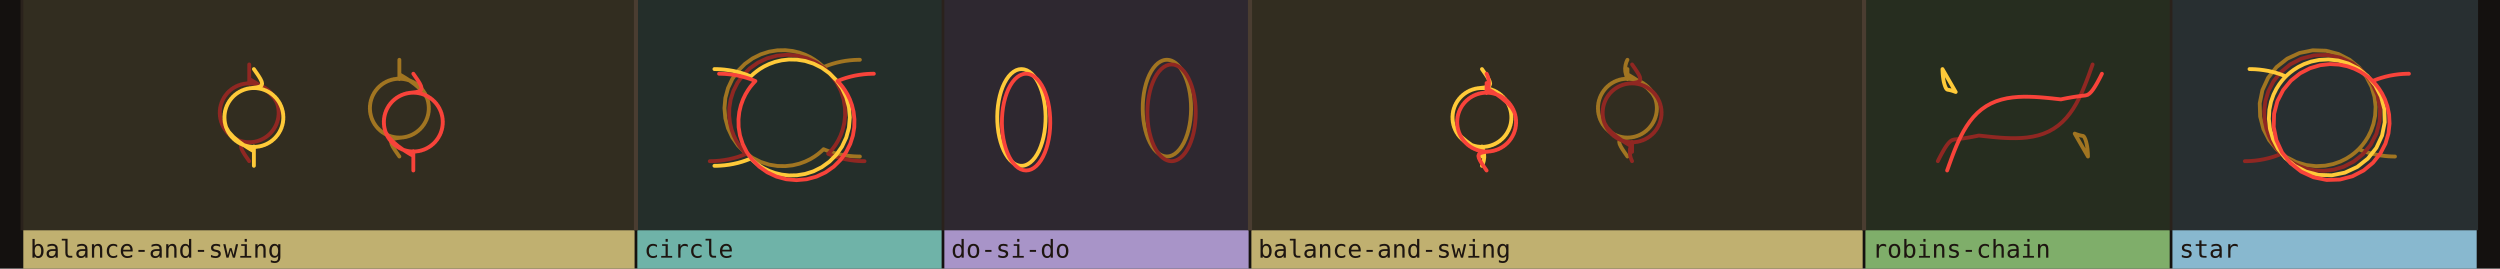
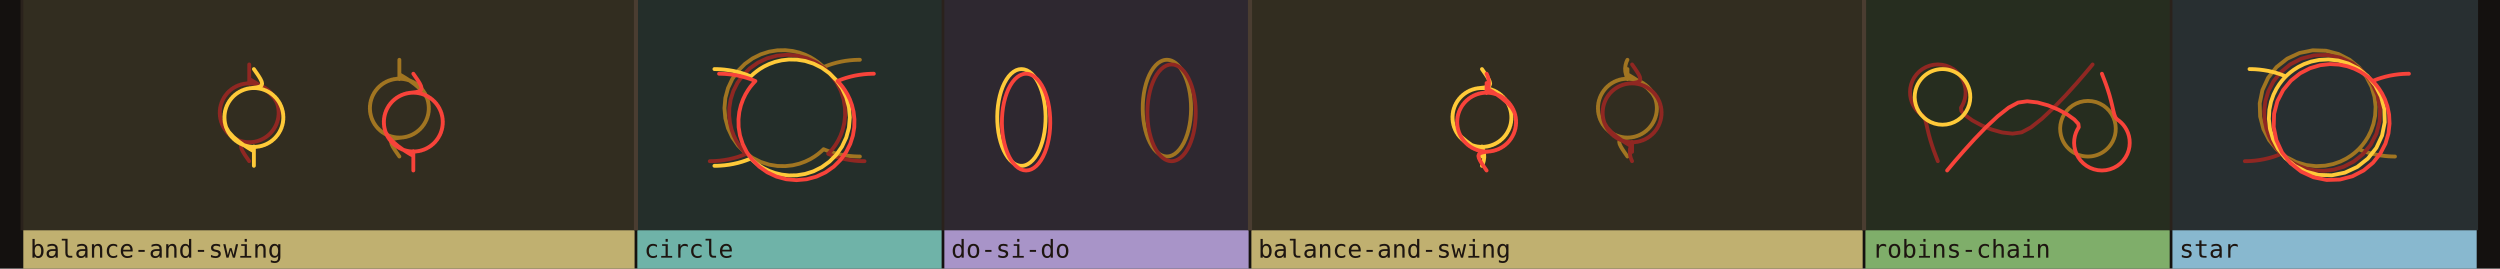
<svg xmlns="http://www.w3.org/2000/svg" viewBox="0 0 912 98" width="912" height="98" role="img">
  <rect width="912" height="98" fill="#14110f" />
  <svg x="8" y="0" width="224" height="84" viewBox="0 0 224 84">
    <rect width="224" height="84" fill="#c0b070" fill-opacity="0.18" />
    <path d="M137.69 21.81L137.69 22.12L137.69 22.92L137.69 24.01L137.69 25.22L137.69 26.33L137.69 27.19L137.69 27.91L137.69 28.48L137.69 28.81L137.69 28.87L137.69 28.87L137.69 28.87L137.69 28.87L137.69 28.84L137.69 28.52L137.69 27.95L137.69 27.25L137.69 26.48L137.69 25.8L137.69 25.33L137.69 25.2L137.69 25.2L137.69 25.2L137.69 25.2L137.69 25.2L137.69 25.2L137.69 25.2L137.69 25.2L137.69 25.5L137.69 26.15L137.69 26.81L137.69 27.1L137.96 27.26L138.7 27.69L139.88 28.4L141.42 29.4L143.24 30.72L145.15 32.34L146.83 34.16L147.86 35.93L148.3 37.66L148.45 39.64L148.23 41.65L147.64 43.58L146.69 45.36L145.43 46.94L143.89 48.25L142.14 49.26L140.23 49.92L138.23 50.21L136.21 50.12L134.25 49.66L132.4 48.84L130.74 47.68L129.33 46.24L128.21 44.56L127.42 42.7L126.99 40.73L126.94 38.71L127.27 36.71L127.97 34.82L129.01 33.08L130.35 31.57L131.95 30.34L133.75 29.43L135.7 28.87L137.71 28.69L139.72 28.88L141.66 29.44L143.46 30.36L145.05 31.6L146.39 33.12L147.42 34.85L148.11 36.75L148.43 38.75L148.38 40.77L147.94 42.74L147.15 44.6L146.02 46.28L144.6 47.71L142.94 48.86L141.09 49.67L139.12 50.13L137.1 50.21L135.1 49.91L133.19 49.24L131.44 48.23L129.91 46.91L128.66 45.33L127.72 43.54L127.13 41.6L126.92 39.6L127.08 37.58L127.62 35.63L128.51 33.82L129.72 32.2L131.22 30.84L132.94 29.79L134.83 29.07L136.82 28.72L138.84 28.75L140.82 29.15L142.69 29.92L144.38 31.02L145.84 32.42L147.01 34.06L147.85 35.9L148.34 37.86L148.45 39.88L148.18 41.88L147.54 43.8L146.55 45.56L145.26 47.11L143.69 48.39L141.92 49.36L140.06 49.96L138.3 50.21L136.76 50.4L135.6 50.69L134.91 51.13L134.69 51.76L134.86 52.58L135.32 53.55L135.95 54.57L136.6 55.54L137.17 56.36L137.55 56.9L137.69 57.1" fill="none" stroke="#a17521" stroke-width="1.4" stroke-linecap="round" stroke-linejoin="round" />
    <path d="M82.92 23.51L82.92 23.82L82.92 24.61L82.92 25.71L82.92 26.91L82.92 28.03L82.92 28.89L82.92 29.61L82.92 30.17L82.92 30.51L82.92 30.56L82.92 30.56L82.92 30.56L82.92 30.56L82.92 30.53L82.92 30.22L82.92 29.65L82.92 28.95L82.92 28.18L82.92 27.49L82.92 27.03L82.92 26.9L82.92 26.9L82.92 26.9L82.92 26.9L82.92 26.9L82.92 26.9L82.92 26.9L82.92 26.9L82.92 27.2L82.92 27.85L82.92 28.5L82.92 28.8L83.19 28.95L83.94 29.39L85.11 30.1L86.66 31.1L88.48 32.41L90.38 34.03L92.06 35.86L93.09 37.62L93.54 39.36L93.69 41.33L93.46 43.34L92.87 45.27L91.92 47.06L90.66 48.64L89.13 49.95L87.37 50.96L85.46 51.62L83.47 51.91L81.45 51.82L79.48 51.36L77.63 50.53L75.97 49.38L74.56 47.94L73.44 46.26L72.65 44.4L72.23 42.42L72.18 40.4L72.51 38.41L73.2 36.51L74.24 34.78L75.58 33.27L77.18 32.04L78.99 31.13L80.93 30.57L82.94 30.38L84.95 30.58L86.89 31.14L88.69 32.06L90.29 33.3L91.63 34.81L92.66 36.55L93.34 38.45L93.67 40.44L93.61 42.46L93.18 44.44L92.38 46.3L91.25 47.97L89.83 49.41L88.17 50.55L86.32 51.37L84.35 51.83L82.33 51.9L80.33 51.61L78.43 50.94L76.68 49.93L75.15 48.61L73.89 47.02L72.95 45.23L72.37 43.3L72.15 41.29L72.31 39.28L72.85 37.33L73.74 35.52L74.96 33.9L76.45 32.54L78.17 31.49L80.06 30.77L82.05 30.42L84.07 30.44L86.05 30.85L87.92 31.61L89.61 32.72L91.07 34.12L92.24 35.76L93.09 37.6L93.57 39.56L93.68 41.58L93.41 43.58L92.77 45.5L91.79 47.26L90.49 48.81L88.93 50.09L87.15 51.05L85.29 51.66L83.54 51.91L81.99 52.1L80.83 52.38L80.14 52.82L79.92 53.46L80.1 54.28L80.56 55.24L81.18 56.27L81.83 57.24L82.4 58.05L82.78 58.6L82.92 58.8" fill="none" stroke="#902722" stroke-width="1.4" stroke-linecap="round" stroke-linejoin="round" />
    <path d="M84.62 60.49L84.62 60.18L84.62 59.39L84.62 58.29L84.62 57.09L84.62 55.97L84.62 55.11L84.62 54.39L84.62 53.83L84.62 53.49L84.62 53.44L84.62 53.44L84.62 53.44L84.62 53.44L84.62 53.47L84.62 53.78L84.62 54.35L84.62 55.05L84.62 55.82L84.62 56.51L84.62 56.97L84.62 57.1L84.62 57.1L84.62 57.1L84.62 57.1L84.62 57.1L84.62 57.1L84.62 57.1L84.62 57.1L84.62 56.8L84.62 56.15L84.62 55.5L84.62 55.2L84.35 55.05L83.6 54.61L82.42 53.9L80.88 52.9L79.06 51.59L77.16 49.97L75.48 48.14L74.44 46.38L74 44.64L73.85 42.67L74.07 40.66L74.67 38.73L75.61 36.94L76.87 35.36L78.41 34.05L80.16 33.04L82.07 32.38L84.07 32.09L86.09 32.18L88.06 32.64L89.9 33.47L91.56 34.62L92.98 36.06L94.1 37.74L94.88 39.6L95.31 41.58L95.36 43.6L95.03 45.59L94.34 47.49L93.3 49.22L91.95 50.73L90.35 51.96L88.55 52.87L86.61 53.43L84.6 53.62L82.58 53.42L80.64 52.86L78.85 51.94L77.25 50.7L75.91 49.19L74.88 47.45L74.19 45.55L73.87 43.56L73.93 41.54L74.36 39.56L75.16 37.7L76.28 36.03L77.7 34.59L79.37 33.45L81.22 32.63L83.19 32.17L85.2 32.1L87.2 32.39L89.11 33.06L90.86 34.07L92.39 35.39L93.64 36.98L94.58 38.77L95.17 40.7L95.38 42.71L95.22 44.72L94.69 46.67L93.79 48.48L92.58 50.1L91.09 51.46L89.36 52.51L87.47 53.23L85.49 53.58L83.46 53.56L81.49 53.15L79.62 52.39L77.92 51.28L76.46 49.88L75.29 48.24L74.45 46.4L73.97 44.44L73.86 42.42L74.12 40.42L74.76 38.5L75.75 36.74L77.05 35.19L78.61 33.91L80.38 32.95L82.25 32.34L84 32.09L85.54 31.9L86.7 31.62L87.39 31.18L87.62 30.54L87.44 29.72L86.98 28.76L86.36 27.73L85.7 26.76L85.14 25.95L84.76 25.4L84.62 25.2" fill="none" stroke="#ffca39" stroke-width="1.4" stroke-linecap="round" stroke-linejoin="round" />
    <path d="M142.78 62.19L142.78 61.88L142.78 61.08L142.78 59.99L142.78 58.78L142.78 57.67L142.78 56.81L142.78 56.09L142.78 55.52L142.78 55.19L142.78 55.13L142.78 55.13L142.78 55.13L142.78 55.13L142.78 55.16L142.78 55.48L142.78 56.05L142.78 56.75L142.78 57.52L142.78 58.2L142.78 58.67L142.78 58.8L142.78 58.8L142.78 58.8L142.78 58.8L142.78 58.8L142.78 58.8L142.78 58.8L142.78 58.8L142.78 58.5L142.78 57.85L142.78 57.19L142.78 56.9L142.51 56.74L141.76 56.31L140.59 55.6L139.04 54.6L137.22 53.28L135.32 51.66L133.64 49.84L132.6 48.07L132.16 46.34L132.01 44.36L132.23 42.35L132.83 40.42L133.77 38.64L135.04 37.06L136.57 35.75L138.32 34.74L140.23 34.08L142.23 33.79L144.25 33.88L146.22 34.34L148.06 35.16L149.72 36.32L151.14 37.76L152.26 39.44L153.05 41.3L153.47 43.27L153.52 45.29L153.19 47.29L152.5 49.18L151.46 50.92L150.12 52.43L148.51 53.66L146.71 54.57L144.77 55.13L142.76 55.31L140.75 55.12L138.81 54.56L137.01 53.64L135.41 52.4L134.07 50.88L133.04 49.15L132.35 47.25L132.03 45.25L132.09 43.23L132.52 41.26L133.32 39.4L134.44 37.72L135.86 36.29L137.53 35.14L139.38 34.33L141.35 33.87L143.36 33.79L145.36 34.09L147.27 34.76L149.02 35.77L150.55 37.09L151.8 38.67L152.74 40.46L153.33 42.4L153.55 44.4L153.38 46.42L152.85 48.37L151.95 50.18L150.74 51.8L149.25 53.16L147.52 54.21L145.64 54.93L143.65 55.28L141.63 55.25L139.65 54.85L137.78 54.08L136.08 52.98L134.62 51.58L133.45 49.94L132.61 48.1L132.13 46.14L132.02 44.12L132.29 42.12L132.92 40.2L133.91 38.44L135.21 36.89L136.77 35.61L138.54 34.64L140.41 34.04L142.16 33.79L143.7 33.6L144.86 33.31L145.55 32.87L145.78 32.24L145.6 31.42L145.14 30.45L144.52 29.43L143.86 28.46L143.3 27.64L142.92 27.1L142.78 26.9" fill="none" stroke="#f8433a" stroke-width="1.4" stroke-linecap="round" stroke-linejoin="round" />
  </svg>
  <path d="M8 0L8 84" stroke="#2a221c" stroke-width="1" fill="none" />
  <svg x="8" y="84" width="224" height="14" viewBox="0 0 224 14">
    <rect x="0.5" width="223" height="14" fill="#c0b070" />
    <text x="3" y="10" fill="#1d1510" font-size="9" font-family="ui-monospace, Menlo, monospace">balance-and-swing</text>
  </svg>
  <svg x="232" y="0" width="112" height="84" viewBox="0 0 112 84">
    <rect width="112" height="84" fill="#6fb3a8" fill-opacity="0.18" />
    <path d="M81.69 57.1L81.41 57.1L80.63 57.08L79.47 57.03L78.04 56.91L76.43 56.7L74.77 56.41L73.13 56.03L71.63 55.61L70.33 55.18L69.32 54.8L68.66 54.53L68.43 54.43L68.3 54.56L67.91 54.93L67.25 55.51L66.33 56.27L65.11 57.13L63.59 58.05L61.76 58.93L59.62 59.71L57.18 60.3L54.49 60.6L51.6 60.55L48.58 60.06L45.52 59.08L42.53 57.59L39.72 55.57L37.22 53.05L35.14 50.09L33.58 46.76L32.61 43.17L32.28 39.45L32.61 35.74L33.58 32.15L35.14 28.82L37.22 25.86L39.72 23.34L42.53 21.32L45.52 19.83L48.58 18.85L51.6 18.36L54.49 18.31L57.18 18.61L59.62 19.2L61.76 19.98L63.59 20.86L65.11 21.78L66.33 22.64L67.25 23.39L67.91 23.98L68.3 24.35L68.43 24.48L68.66 24.38L69.32 24.11L70.33 23.73L71.63 23.3L73.13 22.88L74.77 22.5L76.43 22.2L78.04 22L79.47 21.88L80.63 21.83L81.41 21.81L81.69 21.81" fill="none" stroke="#a17521" stroke-width="1.4" stroke-linecap="round" stroke-linejoin="round" />
    <path d="M26.92 58.8L27.2 58.79L27.97 58.78L29.13 58.73L30.57 58.61L32.17 58.4L33.84 58.11L35.47 57.73L36.98 57.31L38.27 56.87L39.28 56.49L39.94 56.22L40.18 56.12L40.05 55.99L39.68 55.6L39.09 54.95L38.34 54.02L37.47 52.81L36.56 51.29L35.67 49.45L34.89 47.31L34.31 44.88L34 42.19L34.06 39.3L34.55 36.27L35.52 33.21L37.02 30.22L39.03 27.42L41.55 24.92L44.52 22.84L47.85 21.28L51.43 20.31L55.15 19.98L58.87 20.31L62.46 21.28L65.79 22.84L68.75 24.92L71.27 27.42L73.29 30.22L74.78 33.21L75.76 36.27L76.24 39.3L76.3 42.19L75.99 44.88L75.41 47.31L74.63 49.45L73.74 51.29L72.83 52.81L71.96 54.02L71.21 54.95L70.63 55.6L70.25 55.99L70.12 56.12L70.36 56.22L71.02 56.49L72.03 56.87L73.33 57.31L74.83 57.73L76.46 58.11L78.13 58.4L79.74 58.61L81.17 58.73L82.33 58.78L83.1 58.79L83.38 58.8" fill="none" stroke="#902722" stroke-width="1.4" stroke-linecap="round" stroke-linejoin="round" />
    <path d="M28.62 25.2L28.9 25.21L29.67 25.22L30.83 25.27L32.26 25.39L33.87 25.6L35.54 25.89L37.17 26.27L38.67 26.69L39.97 27.13L40.98 27.51L41.64 27.78L41.88 27.88L42.01 27.75L42.4 27.37L43.05 26.79L43.98 26.04L45.19 25.17L46.71 24.26L48.55 23.37L50.69 22.59L53.12 22.01L55.81 21.7L58.7 21.76L61.73 22.24L64.79 23.22L67.78 24.71L70.58 26.73L73.08 29.25L75.16 32.21L76.72 35.54L77.69 39.13L78.02 42.85L77.69 46.57L76.72 50.15L75.16 53.48L73.08 56.45L70.58 58.97L67.78 60.98L64.79 62.48L61.73 63.45L58.7 63.94L55.81 64L53.12 63.69L50.69 63.11L48.55 62.33L46.71 61.44L45.19 60.53L43.98 59.66L43.05 58.91L42.4 58.32L42.01 57.95L41.88 57.82L41.64 57.92L40.98 58.19L39.97 58.57L38.67 59L37.17 59.43L35.54 59.8L33.87 60.1L32.26 60.3L30.83 60.42L29.67 60.48L28.9 60.49L28.62 60.49" fill="none" stroke="#ffca39" stroke-width="1.4" stroke-linecap="round" stroke-linejoin="round" />
    <path d="M86.78 26.9L86.5 26.9L85.72 26.92L84.57 26.97L83.13 27.09L81.53 27.3L79.86 27.59L78.23 27.97L76.72 28.39L75.42 28.82L74.41 29.2L73.75 29.47L73.52 29.57L73.65 29.7L74.02 30.09L74.61 30.75L75.36 31.67L76.22 32.89L77.14 34.41L78.02 36.24L78.8 38.38L79.39 40.82L79.69 43.51L79.64 46.4L79.15 49.42L78.17 52.48L76.68 55.47L74.66 58.28L72.14 60.78L69.18 62.86L65.85 64.42L62.26 65.39L58.55 65.72L54.83 65.39L51.24 64.42L47.91 62.86L44.95 60.78L42.43 58.28L40.41 55.47L38.92 52.48L37.94 49.42L37.45 46.4L37.4 43.51L37.7 40.82L38.29 38.38L39.07 36.24L39.95 34.41L40.87 32.89L41.73 31.67L42.49 30.75L43.07 30.09L43.44 29.7L43.57 29.57L43.34 29.47L42.68 29.2L41.67 28.82L40.37 28.39L38.87 27.97L37.23 27.59L35.57 27.3L33.96 27.09L32.53 26.97L31.37 26.92L30.59 26.9L30.31 26.9" fill="none" stroke="#f8433a" stroke-width="1.4" stroke-linecap="round" stroke-linejoin="round" />
  </svg>
  <path d="M232 0L232 84" stroke="#2a221c" stroke-width="1" fill="none" />
  <svg x="232" y="84" width="112" height="14" viewBox="0 0 112 14">
    <rect x="0.5" width="111" height="14" fill="#6fb3a8" />
    <text x="3" y="10" fill="#1d1510" font-size="9" font-family="ui-monospace, Menlo, monospace">circle</text>
  </svg>
  <svg x="344" y="0" width="112" height="84" viewBox="0 0 112 84">
    <rect width="112" height="84" fill="#a894c8" fill-opacity="0.18" />
    <path d="M81.69 21.81L81.75 21.81L81.96 21.82L82.3 21.85L82.77 21.94L83.37 22.13L84.1 22.48L84.93 23.04L85.81 23.86L86.65 24.87L87.42 26.05L88.13 27.4L88.75 28.89L89.29 30.52L89.74 32.25L90.09 34.08L90.33 35.96L90.47 37.89L90.51 39.84L90.43 41.79L90.25 43.71L89.96 45.57L89.57 47.36L89.09 49.05L88.51 50.63L87.86 52.07L87.12 53.35L86.32 54.47L85.46 55.4L84.56 56.14L83.62 56.67L82.66 56.99L81.69 57.1L80.71 56.99L79.75 56.67L78.81 56.14L77.91 55.4L77.05 54.47L76.25 53.35L75.52 52.07L74.86 50.63L74.28 49.05L73.8 47.36L73.41 45.57L73.12 43.71L72.94 41.79L72.87 39.84L72.9 37.89L73.04 35.96L73.28 34.08L73.63 32.25L74.08 30.52L74.62 28.89L75.24 27.4L75.95 26.05L76.72 24.87L77.56 23.86L78.44 23.04L79.28 22.48L80 22.13L80.6 21.94L81.08 21.85L81.42 21.82L81.62 21.81L81.69 21.81" fill="none" stroke="#a17521" stroke-width="1.4" stroke-linecap="round" stroke-linejoin="round" />
    <path d="M83.38 58.8L83.32 58.8L83.11 58.79L82.77 58.75L82.3 58.66L81.7 58.47L80.97 58.13L80.14 57.56L79.26 56.75L78.42 55.74L77.65 54.56L76.94 53.21L76.32 51.71L75.78 50.09L75.33 48.35L74.98 46.53L74.74 44.64L74.6 42.71L74.56 40.76L74.64 38.82L74.82 36.9L75.11 35.04L75.5 33.25L75.98 31.55L76.56 29.98L77.21 28.54L77.95 27.25L78.75 26.14L79.61 25.21L80.51 24.47L81.45 23.94L82.41 23.61L83.38 23.51L84.36 23.61L85.32 23.94L86.26 24.47L87.16 25.21L88.02 26.14L88.82 27.25L89.55 28.54L90.21 29.98L90.79 31.55L91.27 33.25L91.66 35.04L91.95 36.9L92.13 38.82L92.2 40.76L92.17 42.71L92.03 44.64L91.79 46.53L91.44 48.35L90.99 50.09L90.45 51.71L89.83 53.21L89.12 54.56L88.35 55.74L87.51 56.75L86.63 57.56L85.79 58.13L85.07 58.47L84.46 58.66L83.99 58.75L83.65 58.79L83.45 58.8L83.38 58.8" fill="none" stroke="#902722" stroke-width="1.4" stroke-linecap="round" stroke-linejoin="round" />
    <path d="M28.62 60.49L28.55 60.49L28.35 60.49L28.01 60.45L27.54 60.36L26.93 60.17L26.21 59.82L25.37 59.26L24.49 58.44L23.65 57.44L22.88 56.25L22.17 54.9L21.55 53.41L21.01 51.78L20.56 50.05L20.21 48.23L19.97 46.34L19.83 44.41L19.8 42.46L19.87 40.51L20.05 38.6L20.34 36.73L20.73 34.94L21.21 33.25L21.79 31.67L22.45 30.23L23.18 28.95L23.98 27.83L24.84 26.9L25.74 26.17L26.68 25.63L27.64 25.31L28.62 25.2L29.59 25.31L30.55 25.63L31.49 26.17L32.39 26.9L33.25 27.83L34.05 28.95L34.79 30.23L35.44 31.67L36.02 33.25L36.5 34.94L36.89 36.73L37.18 38.6L37.36 40.51L37.44 42.46L37.4 44.41L37.26 46.34L37.02 48.23L36.67 50.05L36.22 51.78L35.68 53.41L35.06 54.9L34.35 56.25L33.58 57.44L32.74 58.44L31.86 59.26L31.03 59.82L30.3 60.17L29.7 60.36L29.23 60.45L28.89 60.49L28.68 60.49L28.62 60.49" fill="none" stroke="#ffca39" stroke-width="1.4" stroke-linecap="round" stroke-linejoin="round" />
    <path d="M30.31 26.9L30.38 26.9L30.58 26.91L30.92 26.94L31.4 27.03L32 27.23L32.72 27.57L33.56 28.14L34.44 28.95L35.28 29.96L36.05 31.14L36.76 32.49L37.38 33.99L37.92 35.61L38.37 37.35L38.72 39.17L38.96 41.06L39.1 42.99L39.13 44.94L39.06 46.88L38.88 48.8L38.59 50.66L38.2 52.45L37.72 54.14L37.14 55.72L36.48 57.16L35.75 58.44L34.95 59.56L34.09 60.49L33.19 61.23L32.25 61.76L31.29 62.08L30.31 62.19L29.34 62.08L28.38 61.76L27.44 61.23L26.54 60.49L25.68 59.56L24.88 58.44L24.14 57.16L23.49 55.72L22.91 54.14L22.43 52.45L22.04 50.66L21.75 48.8L21.57 46.88L21.49 44.94L21.53 42.99L21.67 41.06L21.91 39.17L22.26 37.35L22.71 35.61L23.25 33.99L23.87 32.49L24.58 31.14L25.35 29.96L26.19 28.95L27.07 28.14L27.9 27.57L28.63 27.23L29.23 27.03L29.7 26.94L30.04 26.91L30.25 26.9L30.31 26.9" fill="none" stroke="#f8433a" stroke-width="1.4" stroke-linecap="round" stroke-linejoin="round" />
  </svg>
  <path d="M344 0L344 84" stroke="#2a221c" stroke-width="1" fill="none" />
  <svg x="344" y="84" width="112" height="14" viewBox="0 0 112 14">
    <rect x="0.5" width="111" height="14" fill="#a894c8" />
    <text x="3" y="10" fill="#1d1510" font-size="9" font-family="ui-monospace, Menlo, monospace">do-si-do</text>
  </svg>
  <svg x="456" y="0" width="224" height="84" viewBox="0 0 224 84">
    <rect width="224" height="84" fill="#c0b070" fill-opacity="0.18" />
    <path d="M137.69 21.81L137.56 22.05L137.28 22.72L137 23.73L136.85 24.94L136.91 26.14L137.13 27.1L137.37 27.88L137.55 28.47L137.67 28.81L137.69 28.87L137.69 28.87L137.69 28.87L137.69 28.87L137.69 28.84L137.69 28.52L137.69 27.95L137.69 27.25L137.69 26.48L137.69 25.8L137.69 25.33L137.69 25.2L137.69 25.2L137.69 25.2L137.69 25.2L137.69 25.2L137.69 25.2L137.69 25.2L137.69 25.2L137.69 25.5L137.69 26.15L137.69 26.81L137.69 27.1L137.96 27.26L138.7 27.69L139.88 28.4L141.42 29.4L143.24 30.72L145.15 32.34L146.83 34.16L147.86 35.93L148.3 37.66L148.45 39.64L148.23 41.65L147.64 43.58L146.69 45.36L145.43 46.94L143.89 48.25L142.14 49.26L140.23 49.92L138.23 50.21L136.21 50.12L134.25 49.66L132.4 48.84L130.74 47.68L129.33 46.24L128.21 44.56L127.42 42.7L126.99 40.73L126.94 38.71L127.27 36.71L127.97 34.82L129.01 33.08L130.35 31.57L131.95 30.34L133.75 29.43L135.7 28.87L137.71 28.69L139.72 28.88L141.66 29.44L143.46 30.36L145.05 31.6L146.39 33.12L147.42 34.85L148.11 36.75L148.43 38.75L148.38 40.77L147.94 42.74L147.15 44.6L146.02 46.28L144.6 47.71L142.94 48.86L141.09 49.67L139.12 50.13L137.1 50.21L135.1 49.91L133.19 49.24L131.44 48.23L129.91 46.91L128.66 45.33L127.72 43.54L127.13 41.6L126.92 39.6L127.08 37.58L127.62 35.63L128.51 33.82L129.72 32.2L131.22 30.84L132.94 29.79L134.83 29.07L136.82 28.72L138.84 28.75L140.82 29.15L142.69 29.92L144.38 31.02L145.84 32.42L147.01 34.06L147.85 35.9L148.34 37.86L148.45 39.88L148.18 41.88L147.54 43.8L146.55 45.56L145.26 47.11L143.69 48.39L141.92 49.36L140.06 49.96L138.3 50.21L136.76 50.4L135.6 50.69L134.91 51.13L134.69 51.76L134.86 52.58L135.32 53.55L135.95 54.57L136.6 55.54L137.17 56.36L137.55 56.9L137.69 57.1" fill="none" stroke="#a17521" stroke-width="1.4" stroke-linecap="round" stroke-linejoin="round" />
    <path d="M139.38 58.8L139.26 58.55L138.98 57.88L138.7 56.87L138.55 55.66L138.6 54.46L138.83 53.5L139.06 52.72L139.25 52.14L139.36 51.8L139.38 51.74L139.38 51.74L139.38 51.74L139.38 51.74L139.38 51.77L139.38 52.09L139.38 52.65L139.38 53.36L139.38 54.13L139.38 54.81L139.38 55.27L139.38 55.4L139.38 55.4L139.38 55.4L139.38 55.4L139.38 55.4L139.38 55.4L139.38 55.4L139.38 55.4L139.38 55.11L139.38 54.45L139.38 53.8L139.38 53.5L139.11 53.35L138.37 52.91L137.19 52.2L135.65 51.2L133.83 49.89L131.92 48.27L130.24 46.45L129.21 44.68L128.76 42.95L128.62 40.97L128.84 38.96L129.43 37.03L130.38 35.24L131.64 33.67L133.18 32.35L134.93 31.35L136.84 30.69L138.84 30.4L140.86 30.48L142.82 30.95L144.67 31.77L146.33 32.92L147.74 34.36L148.86 36.04L149.65 37.91L150.08 39.88L150.13 41.9L149.8 43.89L149.1 45.79L148.06 47.52L146.72 49.03L145.12 50.27L143.32 51.18L141.37 51.73L139.36 51.92L137.35 51.73L135.41 51.16L133.61 50.24L132.01 49.01L130.68 47.49L129.65 45.75L128.96 43.85L128.64 41.86L128.69 39.84L129.13 37.87L129.92 36.01L131.05 34.33L132.47 32.89L134.13 31.75L135.98 30.93L137.95 30.48L139.97 30.4L141.97 30.7L143.88 31.36L145.63 32.38L147.15 33.7L148.41 35.28L149.35 37.07L149.94 39L150.15 41.01L149.99 43.02L149.45 44.97L148.56 46.79L147.35 48.4L145.85 49.76L144.13 50.82L142.24 51.53L140.25 51.89L138.23 51.86L136.25 51.46L134.38 50.69L132.69 49.59L131.23 48.19L130.06 46.54L129.22 44.7L128.73 42.74L128.62 40.73L128.89 38.72L129.53 36.81L130.51 35.04L131.81 33.49L133.38 32.21L135.15 31.25L137.01 30.65L138.77 30.39L140.31 30.2L141.47 29.92L142.16 29.48L142.38 28.85L142.21 28.02L141.75 27.06L141.12 26.04L140.47 25.06L139.9 24.25L139.52 23.71L139.38 23.51" fill="none" stroke="#902722" stroke-width="1.4" stroke-linecap="round" stroke-linejoin="round" />
    <path d="M84.62 60.49L84.74 60.25L85.02 59.58L85.3 58.57L85.45 57.36L85.4 56.16L85.17 55.2L84.94 54.42L84.75 53.83L84.64 53.5L84.62 53.44L84.62 53.44L84.62 53.44L84.62 53.44L84.62 53.47L84.62 53.78L84.62 54.35L84.62 55.05L84.62 55.82L84.62 56.51L84.62 56.97L84.62 57.1L84.62 57.1L84.62 57.1L84.62 57.1L84.62 57.1L84.62 57.1L84.62 57.1L84.62 57.1L84.62 56.8L84.62 56.15L84.62 55.5L84.62 55.2L84.35 55.05L83.6 54.61L82.42 53.9L80.88 52.9L79.06 51.59L77.16 49.97L75.48 48.14L74.44 46.38L74 44.64L73.85 42.67L74.07 40.66L74.67 38.73L75.61 36.94L76.87 35.36L78.41 34.05L80.16 33.04L82.07 32.38L84.07 32.09L86.09 32.18L88.06 32.64L89.9 33.47L91.56 34.62L92.98 36.06L94.1 37.74L94.88 39.6L95.31 41.58L95.36 43.6L95.03 45.59L94.34 47.49L93.3 49.22L91.95 50.73L90.35 51.96L88.55 52.87L86.61 53.43L84.6 53.62L82.58 53.42L80.64 52.86L78.85 51.94L77.25 50.7L75.91 49.19L74.88 47.45L74.19 45.55L73.87 43.56L73.93 41.54L74.36 39.56L75.16 37.7L76.28 36.03L77.7 34.59L79.37 33.45L81.22 32.63L83.19 32.17L85.2 32.1L87.2 32.39L89.11 33.06L90.86 34.07L92.39 35.39L93.64 36.98L94.58 38.77L95.17 40.7L95.38 42.71L95.22 44.72L94.69 46.67L93.79 48.48L92.58 50.1L91.09 51.46L89.36 52.51L87.47 53.23L85.49 53.58L83.46 53.56L81.49 53.15L79.62 52.39L77.92 51.28L76.46 49.88L75.29 48.24L74.45 46.4L73.97 44.44L73.86 42.42L74.12 40.42L74.76 38.5L75.75 36.74L77.05 35.19L78.61 33.91L80.38 32.95L82.25 32.34L84 32.09L85.54 31.9L86.7 31.62L87.39 31.18L87.62 30.54L87.44 29.72L86.98 28.76L86.36 27.73L85.7 26.76L85.14 25.95L84.76 25.4L84.62 25.2" fill="none" stroke="#ffca39" stroke-width="1.4" stroke-linecap="round" stroke-linejoin="round" />
    <path d="M86.31 26.9L86.44 27.14L86.72 27.81L87 28.82L87.15 30.03L87.09 31.23L86.87 32.19L86.63 32.97L86.45 33.56L86.33 33.9L86.31 33.96L86.31 33.96L86.31 33.96L86.31 33.96L86.31 33.93L86.31 33.61L86.31 33.04L86.31 32.34L86.31 31.57L86.31 30.89L86.31 30.42L86.31 30.29L86.31 30.29L86.31 30.29L86.31 30.29L86.31 30.29L86.31 30.29L86.31 30.29L86.31 30.29L86.31 30.59L86.31 31.24L86.31 31.9L86.31 32.19L86.58 32.35L87.33 32.78L88.51 33.49L90.05 34.49L91.87 35.81L93.77 37.43L95.45 39.25L96.49 41.02L96.93 42.75L97.08 44.73L96.86 46.74L96.26 48.67L95.32 50.45L94.06 52.03L92.52 53.35L90.77 54.35L88.86 55.01L86.86 55.3L84.84 55.21L82.87 54.75L81.03 53.93L79.37 52.78L77.95 51.33L76.83 49.65L76.05 47.79L75.62 45.82L75.57 43.8L75.9 41.8L76.6 39.91L77.63 38.17L78.98 36.66L80.58 35.43L82.38 34.52L84.32 33.96L86.33 33.78L88.35 33.97L90.29 34.54L92.09 35.45L93.68 36.69L95.02 38.21L96.05 39.94L96.74 41.84L97.06 43.84L97 45.86L96.57 47.83L95.77 49.69L94.65 51.37L93.23 52.8L91.56 53.95L89.71 54.76L87.75 55.22L85.73 55.3L83.73 55L81.82 54.33L80.07 53.32L78.54 52L77.29 50.42L76.35 48.63L75.76 46.7L75.55 44.69L75.71 42.67L76.25 40.72L77.14 38.91L78.35 37.3L79.84 35.94L81.57 34.88L83.46 34.16L85.45 33.81L87.47 33.84L89.45 34.24L91.32 35.01L93.01 36.11L94.47 37.51L95.64 39.16L96.48 40.99L96.96 42.95L97.07 44.97L96.81 46.97L96.17 48.89L95.18 50.65L93.89 52.2L92.32 53.48L90.55 54.45L88.68 55.05L86.93 55.3L85.39 55.49L84.23 55.78L83.54 56.22L83.31 56.85L83.49 57.67L83.95 58.64L84.57 59.66L85.23 60.63L85.79 61.45L86.17 61.99L86.31 62.19" fill="none" stroke="#f8433a" stroke-width="1.4" stroke-linecap="round" stroke-linejoin="round" />
  </svg>
  <path d="M456 0L456 84" stroke="#2a221c" stroke-width="1" fill="none" />
  <svg x="456" y="84" width="224" height="14" viewBox="0 0 224 14">
    <rect x="0.5" width="223" height="14" fill="#c0b070" />
    <text x="3" y="10" fill="#1d1510" font-size="9" font-family="ui-monospace, Menlo, monospace">balance-and-swing</text>
  </svg>
  <svg x="680" y="0" width="112" height="84" viewBox="0 0 112 84">
    <rect width="112" height="84" fill="#7fae6a" fill-opacity="0.18" />
-     <path d="M81.69 57.1L81.69 57.1L81.69 57.1L81.69 57.1L81.69 57.1L81.69 57.1L81.69 57.1L81.69 57.1L81.69 57.1L81.69 57.1L81.69 57.1L81.69 57.1L81.69 57.1L81.69 57.1L81.69 57.1L81.69 57.1L81.69 57.1L81.69 57.1L81.69 57.1L81.64 57.02L81.52 56.81L81.33 56.48L81.08 56.04L80.78 55.52L80.44 54.93L80.07 54.29L79.67 53.61L79.27 52.92L78.87 52.22L78.48 51.55L78.11 50.91L77.77 50.32L77.47 49.79L77.22 49.36L77.03 49.02L76.91 48.81L76.86 48.74L76.88 48.75L76.94 48.77L77.03 48.81L77.15 48.85L77.3 48.91L77.48 48.98L77.67 49.05L77.89 49.12L78.11 49.19L78.35 49.26L78.6 49.33L78.85 49.39L79.11 49.45L79.36 49.5L79.62 49.55L79.87 49.58L80.14 49.75L80.43 50.18L80.72 50.8L80.98 51.58L81.2 52.46L81.38 53.38L81.51 54.31L81.59 55.18L81.65 55.94L81.67 56.55L81.68 56.95L81.69 57.1" fill="none" stroke="#a17521" stroke-width="1.4" stroke-linecap="round" stroke-linejoin="round" />
-     <path d="M83.38 23.51L83.34 23.64L83.2 24.03L82.97 24.66L82.66 25.52L82.28 26.59L81.82 27.84L81.28 29.26L80.67 30.82L79.98 32.5L79.21 34.25L78.35 36.04L77.39 37.85L76.32 39.63L75.13 41.34L73.83 42.95L72.4 44.44L70.85 45.78L69.18 46.95L67.4 47.94L65.51 48.75L63.55 49.38L61.53 49.84L59.47 50.16L57.4 50.34L55.36 50.41L53.37 50.4L51.45 50.33L49.65 50.22L47.98 50.08L46.47 49.94L45.14 49.8L44.01 49.68L43.1 49.58L42.44 49.51L42.02 49.46L41.88 49.44L41.83 49.46L41.67 49.49L41.42 49.54L41.08 49.62L40.66 49.7L40.16 49.8L39.6 49.91L38.98 50.02L38.32 50.14L37.6 50.26L36.86 50.38L36.08 50.49L35.29 50.6L34.49 50.7L33.69 50.8L32.89 50.89L32.13 51.11L31.43 51.58L30.77 52.26L30.13 53.08L29.52 54L28.95 54.96L28.41 55.92L27.92 56.82L27.51 57.61L27.19 58.23L26.99 58.65L26.92 58.8" fill="none" stroke="#902722" stroke-width="1.4" stroke-linecap="round" stroke-linejoin="round" />
-     <path d="M28.62 25.2L28.62 25.2L28.62 25.2L28.62 25.2L28.62 25.2L28.62 25.2L28.62 25.2L28.62 25.2L28.62 25.2L28.62 25.2L28.62 25.2L28.62 25.2L28.62 25.2L28.62 25.2L28.62 25.2L28.62 25.2L28.62 25.2L28.62 25.2L28.62 25.2L28.66 25.28L28.78 25.49L28.97 25.82L29.23 26.26L29.53 26.78L29.87 27.37L30.24 28.01L30.63 28.69L31.03 29.38L31.43 30.08L31.82 30.75L32.19 31.4L32.53 31.99L32.83 32.51L33.08 32.95L33.27 33.28L33.4 33.49L33.44 33.56L33.42 33.56L33.36 33.53L33.27 33.5L33.15 33.45L33 33.39L32.82 33.33L32.63 33.26L32.42 33.19L32.19 33.11L31.95 33.04L31.7 32.97L31.45 32.91L31.2 32.85L30.94 32.8L30.69 32.76L30.44 32.72L30.17 32.55L29.87 32.13L29.59 31.5L29.33 30.73L29.1 29.85L28.93 28.92L28.8 28L28.71 27.13L28.66 26.36L28.63 25.75L28.62 25.35L28.62 25.2" fill="none" stroke="#ffca39" stroke-width="1.4" stroke-linecap="round" stroke-linejoin="round" />
-     <path d="M30.31 62.19L30.36 62.06L30.5 61.67L30.73 61.03L31.03 60.17L31.42 59.11L31.88 57.85L32.41 56.43L33.02 54.87L33.71 53.2L34.49 51.45L35.35 49.65L36.31 47.85L37.38 46.07L38.56 44.36L39.87 42.74L41.3 41.25L42.85 39.92L44.52 38.75L46.3 37.76L48.18 36.95L50.15 36.32L52.17 35.85L54.23 35.54L56.29 35.36L58.34 35.28L60.33 35.3L62.24 35.37L64.05 35.48L65.72 35.62L67.23 35.76L68.56 35.89L69.69 36.02L70.59 36.12L71.26 36.19L71.67 36.24L71.81 36.25L71.87 36.24L72.03 36.21L72.28 36.15L72.62 36.08L73.04 36L73.53 35.9L74.09 35.79L74.71 35.68L75.38 35.56L76.09 35.44L76.84 35.32L77.61 35.21L78.4 35.1L79.21 34.99L80.01 34.9L80.81 34.81L81.57 34.59L82.27 34.11L82.93 33.44L83.56 32.62L84.17 31.7L84.75 30.74L85.29 29.78L85.77 28.88L86.19 28.09L86.5 27.46L86.71 27.05L86.78 26.9" fill="none" stroke="#f8433a" stroke-width="1.4" stroke-linecap="round" stroke-linejoin="round" />
+     <path d="M81.69 57.1L81.73 57.1L81.87 57.1L82.09 57.09L82.4 57.07L82.79 57.04L83.26 56.98L83.79 56.88L84.39 56.73L85.05 56.53L85.75 56.25L86.49 55.89L87.25 55.44L88.01 54.89L88.75 54.23L89.46 53.47L90.12 52.59L90.7 51.61L91.18 50.52L91.55 49.35L91.77 48.1L91.83 46.8L91.72 45.48L91.44 44.15L90.96 42.84L90.3 41.6L89.46 40.44L88.45 39.4L87.3 38.5L86.01 37.78L84.63 37.24L83.17 36.92L81.69 36.81L80.2 36.92L78.74 37.24L77.36 37.78L76.08 38.5L74.92 39.4L73.91 40.44L73.07 41.6L72.41 42.84L71.94 44.15L71.65 45.48L71.54 46.8L71.61 48.1L71.83 49.35L72.19 50.52L72.67 51.61L73.25 52.59L73.91 53.47L74.62 54.23L75.37 54.89L76.13 55.44L76.88 55.89L77.62 56.25L78.32 56.53L78.98 56.73L79.58 56.88L80.12 56.98L80.58 57.04L80.97 57.07L81.28 57.09L81.5 57.1L81.64 57.1L81.69 57.1" fill="none" stroke="#a17521" stroke-width="1.4" stroke-linecap="round" stroke-linejoin="round" />
+     <path d="M83.38 23.51L82.6 24.46L80.46 27.01L77.3 30.65L73.44 34.9L69.2 39.28L64.91 43.3L60.9 46.46L57.49 48.28L54.18 48.75L50.42 48.33L46.53 47.24L42.8 45.7L39.52 43.92L36.99 42.11L35.5 40.5L35.36 39.29L35.94 38.3L36.42 37.22L36.78 36.05L37 34.8L37.06 33.5L36.96 32.18L36.67 30.84L36.2 29.54L35.54 28.29L34.7 27.14L33.69 26.09L32.53 25.2L31.25 24.48L29.86 23.94L28.41 23.62L26.92 23.51L25.43 23.62L23.98 23.94L22.59 24.48L21.31 25.2L20.15 26.09L19.14 27.14L18.3 28.29L17.64 29.54L17.17 30.84L16.88 32.18L16.78 33.5L16.84 34.8L17.06 36.05L17.42 37.22L17.9 38.3L18.48 39.29L19.14 40.17L19.85 40.93L20.6 41.59L21.36 42.14L21.98 42.85L22.41 43.97L22.78 45.44L23.18 47.18L23.64 49.1L24.19 51.08L24.8 53.04L25.42 54.86L26.01 56.43L26.49 57.68L26.81 58.5L26.92 58.8" fill="none" stroke="#902722" stroke-width="1.4" stroke-linecap="round" stroke-linejoin="round" />
+     <path d="M28.62 25.2L28.57 25.2L28.43 25.21L28.21 25.21L27.9 25.23L27.51 25.26L27.05 25.33L26.51 25.42L25.91 25.57L25.25 25.78L24.55 26.05L23.81 26.41L23.06 26.86L22.3 27.41L21.55 28.07L20.84 28.84L20.18 29.71L19.6 30.7L19.12 31.78L18.76 32.95L18.54 34.2L18.47 35.5L18.58 36.83L18.87 38.16L19.34 39.46L20 40.71L20.84 41.87L21.85 42.91L23.01 43.8L24.29 44.53L25.68 45.06L27.13 45.39L28.62 45.5L30.1 45.39L31.56 45.06L32.94 44.53L34.23 43.8L35.39 42.91L36.39 41.87L37.23 40.71L37.89 39.46L38.37 38.16L38.65 36.83L38.76 35.5L38.7 34.2L38.48 32.95L38.11 31.78L37.63 30.7L37.05 29.71L36.4 28.84L35.68 28.07L34.94 27.41L34.18 26.86L33.42 26.41L32.68 26.05L31.98 25.78L31.32 25.57L30.72 25.42L30.19 25.33L29.72 25.26L29.33 25.23L29.02 25.21L28.8 25.21L28.66 25.2L28.62 25.2" fill="none" stroke="#ffca39" stroke-width="1.4" stroke-linecap="round" stroke-linejoin="round" />
+     <path d="M30.31 62.19L31.1 61.23L33.23 58.69L36.4 55.05L40.26 50.79L44.49 46.41L48.78 42.4L52.79 39.24L56.2 37.42L59.52 36.95L63.27 37.37L67.16 38.45L70.9 40L74.18 41.78L76.71 43.59L78.2 45.2L78.34 46.41L77.76 47.39L77.28 48.48L76.92 49.65L76.7 50.9L76.63 52.19L76.74 53.52L77.03 54.85L77.5 56.16L78.16 57.4L79 58.56L80.01 59.6L81.17 60.5L82.45 61.22L83.84 61.75L85.29 62.08L86.78 62.19L88.27 62.08L89.72 61.75L91.1 61.22L92.39 60.5L93.55 59.6L94.55 58.56L95.39 57.4L96.05 56.16L96.53 54.85L96.82 53.52L96.92 52.19L96.86 50.9L96.64 49.65L96.28 48.48L95.79 47.39L95.21 46.41L94.56 45.53L93.84 44.76L93.1 44.11L92.34 43.56L91.72 42.85L91.29 41.73L90.92 40.26L90.52 38.52L90.05 36.6L89.51 34.61L88.9 32.66L88.28 30.84L87.69 29.26L87.21 28.02L86.89 27.2L86.78 26.9" fill="none" stroke="#f8433a" stroke-width="1.4" stroke-linecap="round" stroke-linejoin="round" />
  </svg>
  <path d="M680 0L680 84" stroke="#2a221c" stroke-width="1" fill="none" />
  <svg x="680" y="84" width="112" height="14" viewBox="0 0 112 14">
    <rect x="0.5" width="111" height="14" fill="#7fae6a" />
    <text x="3" y="10" fill="#1d1510" font-size="9" font-family="ui-monospace, Menlo, monospace">robins-chain</text>
  </svg>
  <svg x="792" y="0" width="112" height="84" viewBox="0 0 112 84">
    <rect width="112" height="84" fill="#88b8cf" fill-opacity="0.18" />
    <path d="M81.69 57.1L81.41 57.1L80.63 57.08L79.47 57.03L78.04 56.91L76.43 56.7L74.77 56.41L73.13 56.03L71.63 55.61L70.33 55.18L69.32 54.8L68.66 54.53L68.43 54.43L68.6 54.25L69.09 53.73L69.86 52.85L70.82 51.57L71.88 49.89L72.93 47.77L73.83 45.21L74.44 42.24L74.62 38.91L74.22 35.32L73.13 31.63L71.26 28L68.59 24.65L65.16 21.81L61.07 19.7L56.5 18.5L51.68 18.35L46.88 19.33L42.39 21.4L38.48 24.48L35.4 28.39L33.33 32.88L32.35 37.68L32.5 42.5L33.7 47.07L35.81 51.16L38.65 54.59L42 57.26L45.63 59.13L49.32 60.22L52.91 60.62L56.24 60.44L59.21 59.83L61.77 58.93L63.89 57.88L65.57 56.82L66.85 55.86L67.73 55.09L68.25 54.6L68.43 54.43L68.66 54.53L69.32 54.8L70.33 55.18L71.63 55.61L73.13 56.03L74.77 56.41L76.43 56.7L78.04 56.91L79.47 57.03L80.63 57.08L81.41 57.1L81.69 57.1" fill="none" stroke="#a17521" stroke-width="1.4" stroke-linecap="round" stroke-linejoin="round" />
    <path d="M26.92 58.8L27.2 58.79L27.97 58.78L29.13 58.73L30.57 58.61L32.17 58.4L33.84 58.11L35.47 57.73L36.98 57.31L38.27 56.87L39.28 56.49L39.94 56.22L40.18 56.12L40.35 56.3L40.88 56.79L41.76 57.55L43.03 58.51L44.71 59.57L46.83 60.62L49.39 61.53L52.37 62.14L55.7 62.32L59.28 61.92L62.98 60.82L66.61 58.96L69.96 56.29L72.79 52.86L74.91 48.77L76.1 44.2L76.25 39.38L75.28 34.58L73.2 30.08L70.12 26.18L66.22 23.1L61.73 21.02L56.92 20.05L52.1 20.2L47.53 21.4L43.44 23.51L40.01 26.35L37.35 29.69L35.48 33.32L34.38 37.02L33.98 40.61L34.16 43.94L34.78 46.91L35.68 49.47L36.73 51.59L37.79 53.27L38.75 54.54L39.51 55.43L40.01 55.95L40.18 56.12L39.94 56.22L39.28 56.49L38.27 56.87L36.98 57.31L35.47 57.73L33.84 58.11L32.17 58.4L30.57 58.61L29.13 58.73L27.97 58.78L27.2 58.79L26.92 58.8" fill="none" stroke="#902722" stroke-width="1.4" stroke-linecap="round" stroke-linejoin="round" />
    <path d="M28.62 25.2L28.9 25.21L29.67 25.22L30.83 25.27L32.26 25.39L33.87 25.6L35.54 25.89L37.17 26.27L38.67 26.69L39.97 27.13L40.98 27.51L41.64 27.78L41.88 27.88L41.7 28.05L41.21 28.57L40.45 29.46L39.49 30.73L38.43 32.41L37.38 34.53L36.47 37.09L35.86 40.06L35.68 43.39L36.08 46.98L37.18 50.68L39.04 54.31L41.71 57.65L45.14 60.49L49.23 62.6L53.8 63.8L58.62 63.95L63.42 62.98L67.92 60.9L71.82 57.82L74.9 53.92L76.98 49.42L77.95 44.62L77.8 39.8L76.6 35.23L74.49 31.14L71.65 27.71L68.31 25.04L64.68 23.18L60.98 22.08L57.39 21.68L54.06 21.86L51.09 22.47L48.53 23.38L46.41 24.43L44.73 25.49L43.46 26.45L42.57 27.21L42.05 27.7L41.88 27.88L41.64 27.78L40.98 27.51L39.97 27.13L38.67 26.69L37.17 26.27L35.54 25.89L33.87 25.6L32.26 25.39L30.83 25.27L29.67 25.22L28.9 25.21L28.62 25.2" fill="none" stroke="#ffca39" stroke-width="1.4" stroke-linecap="round" stroke-linejoin="round" />
    <path d="M86.78 26.9L86.5 26.9L85.72 26.92L84.57 26.97L83.13 27.09L81.53 27.3L79.86 27.59L78.23 27.97L76.72 28.39L75.42 28.82L74.41 29.2L73.75 29.47L73.52 29.57L73.34 29.4L72.82 28.91L71.94 28.14L70.67 27.18L68.98 26.12L66.86 25.07L64.31 24.17L61.33 23.56L58 23.38L54.41 23.78L50.72 24.87L47.09 26.74L43.74 29.41L40.9 32.84L38.79 36.93L37.59 41.5L37.45 46.32L38.42 51.12L40.49 55.61L43.57 59.52L47.48 62.6L51.97 64.67L56.77 65.65L61.59 65.5L66.17 64.3L70.25 62.19L73.68 59.35L76.35 56L78.22 52.37L79.31 48.68L79.71 45.09L79.54 41.76L78.92 38.79L78.02 36.23L76.97 34.11L75.91 32.43L74.95 31.15L74.18 30.27L73.69 29.75L73.52 29.57L73.75 29.47L74.41 29.2L75.42 28.82L76.72 28.39L78.23 27.97L79.86 27.59L81.53 27.3L83.13 27.09L84.57 26.97L85.72 26.92L86.5 26.9L86.78 26.9" fill="none" stroke="#f8433a" stroke-width="1.4" stroke-linecap="round" stroke-linejoin="round" />
  </svg>
  <path d="M792 0L792 84" stroke="#2a221c" stroke-width="1" fill="none" />
  <svg x="792" y="84" width="112" height="14" viewBox="0 0 112 14">
    <rect x="0.5" width="111" height="14" fill="#88b8cf" />
    <text x="3" y="10" fill="#1d1510" font-size="9" font-family="ui-monospace, Menlo, monospace">star</text>
  </svg>
  <path d="M232 0L232 84" stroke="#4a3d31" stroke-width="1.5" fill="none" />
  <path d="M456 0L456 84" stroke="#4a3d31" stroke-width="1.5" fill="none" />
  <path d="M680 0L680 84" stroke="#4a3d31" stroke-width="1.5" fill="none" />
</svg>
